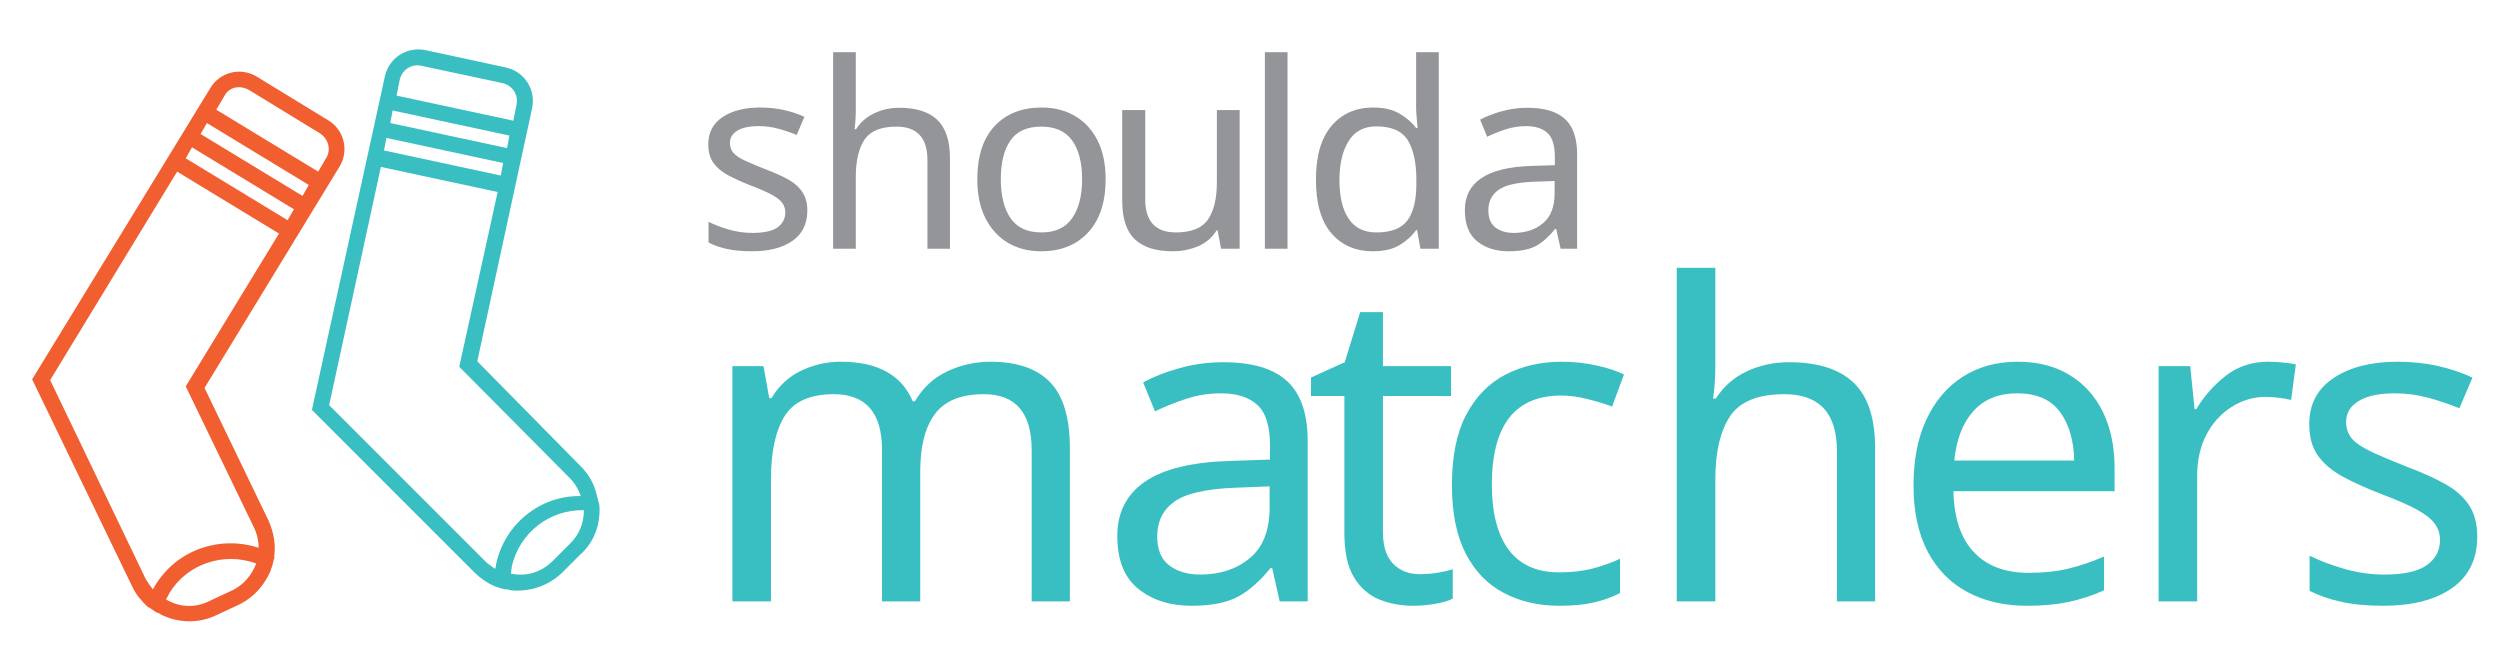
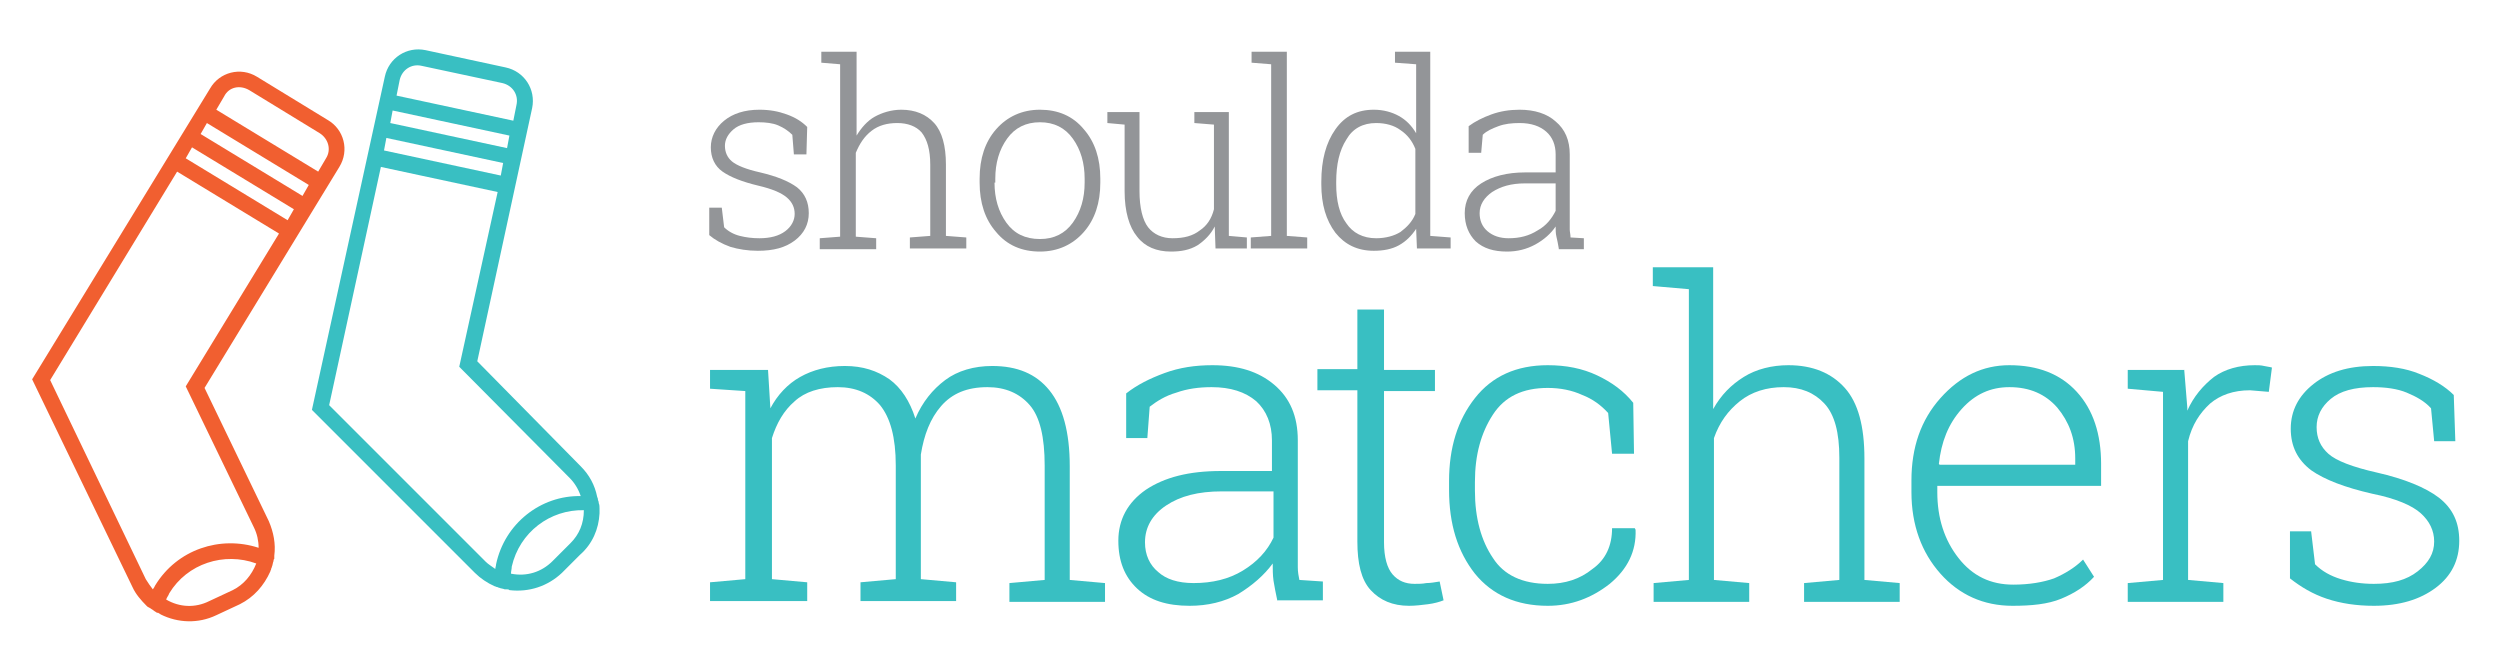
<svg xmlns="http://www.w3.org/2000/svg" version="1.1" x="0px" y="0px" viewBox="0 0 319 85" enable-background="new 0 0 319 85" xml:space="preserve">
  <g id="Layer_1">
    <g>
-       <rect x="88.7" y="6.6" fill="none" width="232" height="98.9" />
-       <text transform="matrix(1 0 0 1 88.6875 31.7354)">
-         <tspan x="0" y="0" fill="#939598" font-family="'RobotoSlab-Light'" font-size="33" letter-spacing="-1">sho</tspan>
-         <tspan x="51.9" y="0" fill="#939598" font-family="'RobotoSlab-Light'" font-size="33" letter-spacing="-1">u</tspan>
-         <tspan x="69.9" y="0" fill="#939598" font-family="'RobotoSlab-Light'" font-size="33" letter-spacing="-1">lda</tspan>
-         <tspan x="113.4" y="0" fill="#939598" font-family="'OpenSans'" font-size="29" letter-spacing="-1">  </tspan>
-         <tspan x="0" y="45" fill="#39BFC2" font-family="'RobotoSlab-Light'" font-size="56" letter-spacing="-2">m</tspan>
-         <tspan x="51.3" y="45" fill="#39BFC2" font-family="'RobotoSlab-Light'" font-size="56" letter-spacing="-4">a</tspan>
-         <tspan x="77.7" y="45" fill="#39BFC2" font-family="'RobotoSlab-Light'" font-size="56" letter-spacing="-4">t</tspan>
-         <tspan x="93.5" y="45" fill="#39BFC2" font-family="'RobotoSlab-Light'" font-size="56" letter-spacing="-2">c</tspan>
-         <tspan x="120.5" y="45" fill="#39BFC2" font-family="'RobotoSlab-Light'" font-size="56" letter-spacing="-3">h</tspan>
-         <tspan x="152.4" y="45" fill="#39BFC2" font-family="'RobotoSlab-Light'" font-size="56" letter-spacing="-2">ers</tspan>
-       </text>
+       <path fill="#939598" d="M102.9,19.7h-1.6l-0.2-2.5c-0.5-0.5-1.1-0.9-1.8-1.2c-0.7-0.3-1.6-0.4-2.5-0.4c-1.4,0-2.5,0.3-3.2,0.9    c-0.7,0.6-1.1,1.3-1.1,2.1c0,0.8,0.3,1.5,0.9,2c0.6,0.5,1.8,1,3.6,1.4c2.1,0.5,3.6,1.1,4.7,1.9c1,0.8,1.5,1.9,1.5,3.3    c0,1.4-0.6,2.6-1.8,3.5c-1.2,0.9-2.7,1.3-4.7,1.3c-1.3,0-2.5-0.2-3.5-0.5c-1.1-0.4-2-0.9-2.7-1.5v-3.5h1.6l0.3,2.5    c0.5,0.5,1.2,0.9,2,1.1c0.8,0.2,1.6,0.3,2.5,0.3c1.4,0,2.5-0.3,3.3-0.9c0.8-0.6,1.2-1.4,1.2-2.2c0-0.8-0.3-1.5-1-2.1    c-0.7-0.6-1.9-1.1-3.6-1.5c-2.1-0.5-3.6-1.1-4.6-1.8c-1-0.7-1.5-1.8-1.5-3.1c0-1.3,0.6-2.5,1.7-3.4c1.1-0.9,2.6-1.4,4.5-1.4    c1.3,0,2.4,0.2,3.5,0.6c1.1,0.4,1.9,0.9,2.6,1.6L102.9,19.7z" />
+       <path fill="#939598" d="M104.8,8V6.6h4.5v10.7c0.6-1,1.4-1.9,2.3-2.4s2.1-0.9,3.4-0.9c1.8,0,3.2,0.6,4.2,1.7    c1,1.1,1.5,2.9,1.5,5.3v9.1l2.6,0.2v1.4h-7.2v-1.4l2.6-0.2V21c0-1.9-0.4-3.2-1.1-4.1c-0.7-0.8-1.8-1.2-3.1-1.2    c-1.3,0-2.4,0.3-3.3,1c-0.9,0.7-1.5,1.6-2,2.8v10.7l2.6,0.2v1.4h-7.2v-1.4l2.6-0.2V8.2L104.8,8z" />
+       <path fill="#939598" d="M125,22.8c0-2.6,0.7-4.7,2.1-6.3c1.4-1.6,3.3-2.5,5.6-2.5c2.3,0,4.2,0.8,5.6,2.5c1.4,1.6,2.1,3.7,2.1,6.3    v0.5c0,2.6-0.7,4.7-2.1,6.3c-1.4,1.6-3.3,2.5-5.6,2.5c-2.3,0-4.2-0.8-5.6-2.5c-1.4-1.6-2.1-3.7-2.1-6.3V22.8z M126.9,23.3    c0,2,0.5,3.7,1.5,5.1s2.4,2.1,4.3,2.1c1.8,0,3.2-0.7,4.2-2.1c1-1.4,1.5-3.1,1.5-5.1v-0.5c0-2-0.5-3.7-1.5-5.1    c-1-1.4-2.4-2.1-4.2-2.1s-3.2,0.7-4.2,2.1c-1,1.4-1.5,3.1-1.5,5.1V23.3z" />
+       <path fill="#939598" d="M155,28.9c-0.5,1-1.3,1.8-2.2,2.4c-1,0.6-2.1,0.8-3.4,0.8c-1.8,0-3.3-0.6-4.3-1.9c-1-1.2-1.6-3.2-1.6-5.8    v-8.5l-2.2-0.2v-1.4h2.2h1.9v10.1c0,2.1,0.4,3.7,1.1,4.6c0.7,0.9,1.8,1.4,3.1,1.4c1.5,0,2.6-0.3,3.5-1c0.9-0.6,1.5-1.5,1.8-2.7    V15.9l-2.5-0.2v-1.4h2.5h1.9v15.8l2.3,0.2v1.4h-4L155,28.9z" />
+       <path fill="#939598" d="M159.7,8V6.6h4.5v23.5l2.6,0.2v1.4h-7.2v-1.4l2.6-0.2V8.2L159.7,8z" />
+       <path fill="#939598" d="M180.7,29.2c-0.6,0.9-1.3,1.6-2.2,2.1c-0.9,0.5-2,0.7-3.2,0.7c-2.1,0-3.7-0.8-4.9-2.3    c-1.2-1.6-1.8-3.6-1.8-6.2v-0.3c0-2.8,0.6-5,1.8-6.7c1.2-1.7,2.8-2.5,4.9-2.5c1.2,0,2.3,0.3,3.2,0.8c0.9,0.5,1.6,1.2,2.2,2.2V8.2    L178,8V6.6h2.6h1.9v23.5l2.6,0.2v1.4h-4.3L180.7,29.2z M170.5,23.5c0,2.1,0.4,3.8,1.3,5c0.8,1.2,2.1,1.9,3.8,1.9    c1.2,0,2.3-0.3,3.1-0.8c0.8-0.6,1.5-1.3,1.9-2.3V19c-0.4-1-1-1.8-1.9-2.4c-0.8-0.6-1.9-0.9-3.1-0.9c-1.7,0-3,0.7-3.8,2.1    c-0.9,1.4-1.3,3.2-1.3,5.4V23.5z" />
+       <path fill="#939598" d="M198.9,31.7c-0.1-0.6-0.2-1.1-0.3-1.5c-0.1-0.4-0.1-0.9-0.1-1.3c-0.6,0.9-1.5,1.7-2.6,2.3    c-1.1,0.6-2.3,0.9-3.6,0.9c-1.7,0-3-0.4-4-1.3c-0.9-0.9-1.4-2.1-1.4-3.6c0-1.6,0.7-2.9,2.1-3.8c1.4-0.9,3.3-1.4,5.6-1.4h3.9v-2.3    c0-1.2-0.4-2.2-1.2-2.9c-0.8-0.7-1.9-1.1-3.4-1.1c-1,0-1.9,0.1-2.7,0.4c-0.8,0.3-1.5,0.6-2,1.1l-0.2,2.3h-1.6l0-3.4    c0.8-0.6,1.8-1.1,2.9-1.5c1.1-0.4,2.3-0.6,3.6-0.6c1.9,0,3.5,0.5,4.6,1.5c1.2,1,1.8,2.4,1.8,4.2v8.6c0,0.4,0,0.7,0,1    c0,0.3,0.1,0.6,0.1,1l1.7,0.1v1.4H198.9z M192.5,30.4c1.4,0,2.6-0.3,3.7-1c1.1-0.6,1.8-1.5,2.3-2.5v-3.5h-3.9    c-1.8,0-3.1,0.4-4.2,1.1c-1,0.7-1.6,1.6-1.6,2.7c0,0.9,0.3,1.7,1,2.3C190.5,30.1,191.4,30.4,192.5,30.4z" />
+       <path fill="#39BFC2" d="M90.6,49.6v-2.4H98l0.3,4.9c0.9-1.7,2.2-3.1,3.8-4c1.6-0.9,3.5-1.4,5.7-1.4c2.3,0,4.1,0.6,5.7,1.7    c1.5,1.1,2.6,2.8,3.3,5c0.9-2.1,2.2-3.7,3.8-4.9c1.6-1.2,3.7-1.8,6-1.8c3.2,0,5.6,1,7.3,3.1c1.7,2.1,2.6,5.3,2.6,9.7v14.5l4.5,0.4    v2.4h-12.2v-2.4l4.5-0.4V59.4c0-3.6-0.6-6.2-1.9-7.7s-3.1-2.3-5.4-2.3c-2.6,0-4.5,0.8-5.9,2.4c-1.4,1.6-2.2,3.7-2.6,6.2    c0,0.1,0,0.3,0,0.4c0,0.1,0,0.3,0,0.5v15l4.5,0.4v2.4h-12.2v-2.4l4.5-0.4V59.4c0-3.6-0.7-6.1-2-7.7c-1.3-1.5-3.1-2.3-5.4-2.3    c-2.3,0-4.2,0.6-5.5,1.8c-1.4,1.2-2.3,2.8-2.9,4.7v18l4.5,0.4v2.4H90.6v-2.4l4.5-0.4v-24L90.6,49.6z" />
+       <path fill="#39BFC2" d="M163,76.7c-0.2-1-0.4-1.9-0.5-2.6c-0.1-0.7-0.1-1.5-0.1-2.2c-1.1,1.5-2.6,2.8-4.4,3.9    c-1.8,1-3.9,1.5-6.2,1.5c-2.9,0-5.1-0.7-6.7-2.2c-1.6-1.5-2.4-3.5-2.4-6.1c0-2.7,1.2-4.9,3.5-6.5c2.4-1.6,5.5-2.4,9.6-2.4h6.5    v-3.9c0-2.1-0.7-3.8-2-5c-1.4-1.2-3.3-1.8-5.7-1.8c-1.6,0-3.1,0.2-4.5,0.7c-1.4,0.4-2.5,1.1-3.4,1.8l-0.3,4h-2.7l0-5.7    c1.4-1.1,3-1.9,4.9-2.6c1.9-0.7,3.9-1,6.1-1c3.3,0,5.9,0.8,7.9,2.5c2,1.7,3,4,3,7.1v14.5c0,0.6,0,1.2,0,1.7c0,0.6,0.1,1.1,0.2,1.6    l3,0.2v2.4H163z M152.3,74.4c2.4,0,4.5-0.5,6.3-1.6s3.1-2.5,3.9-4.2v-5.9h-6.6c-3,0-5.3,0.6-7.1,1.8s-2.7,2.8-2.7,4.7    c0,1.6,0.6,2.9,1.7,3.8C148.8,73.9,150.3,74.4,152.3,74.4z" />
+       <path fill="#39BFC2" d="M176.6,39.6v7.6h6.5v2.7h-6.5v19.3c0,1.9,0.4,3.3,1.1,4.1c0.7,0.8,1.6,1.2,2.8,1.2c0.5,0,1,0,1.5-0.1    c0.5,0,1.1-0.1,1.7-0.2l0.5,2.4c-0.5,0.2-1.2,0.4-2,0.5c-0.8,0.1-1.6,0.2-2.4,0.2c-2.1,0-3.7-0.7-4.9-2c-1.2-1.3-1.7-3.4-1.7-6.2    V49.8h-5.1v-2.7h5.1v-7.6H176.6z" />
+       <path fill="#39BFC2" d="M197.5,74.5c2.2,0,4.1-0.6,5.7-1.9c1.7-1.2,2.5-3,2.5-5.2h2.9l0.1,0.2c0.1,2.7-1,5-3.3,6.9    c-2.3,1.8-4.9,2.8-7.9,2.8c-4,0-7.1-1.4-9.3-4.1c-2.2-2.8-3.3-6.3-3.3-10.7v-1.1c0-4.3,1.1-7.8,3.3-10.6c2.2-2.8,5.3-4.2,9.3-4.2    c2.3,0,4.4,0.4,6.3,1.3c1.9,0.9,3.4,2,4.6,3.5l0.1,6.5h-2.8l-0.5-5.2c-0.9-1-2-1.8-3.3-2.3c-1.3-0.6-2.8-0.9-4.4-0.9    c-3.2,0-5.5,1.1-7,3.4c-1.5,2.3-2.3,5.1-2.3,8.6v1.1c0,3.5,0.8,6.4,2.3,8.6C191.9,73.4,194.3,74.5,197.5,74.5z" />
+       <path fill="#39BFC2" d="M210.9,36.5v-2.4h7.7v18.1c1-1.8,2.3-3.1,3.9-4.1s3.6-1.5,5.7-1.5c3.1,0,5.5,1,7.2,2.9    c1.7,1.9,2.5,4.9,2.5,9V74l4.5,0.4v2.4h-12.2v-2.4l4.5-0.4V58.4c0-3.2-0.6-5.5-1.9-6.9c-1.3-1.4-3-2.1-5.2-2.1    c-2.2,0-4.1,0.6-5.6,1.8s-2.6,2.7-3.3,4.7V74l4.5,0.4v2.4h-12.2v-2.4l4.5-0.4V36.9L210.9,36.5z" />
+       <path fill="#39BFC2" d="M256.8,77.3c-3.7,0-6.8-1.4-9.2-4.1c-2.4-2.7-3.7-6.2-3.7-10.4v-1.5c0-4.2,1.2-7.7,3.7-10.5    s5.4-4.2,8.8-4.2c3.6,0,6.5,1.1,8.6,3.4s3.1,5.4,3.1,9.2V62h-20.9v0.8c0,3.3,0.9,6.1,2.7,8.4c1.8,2.3,4.1,3.4,7,3.4    c2,0,3.8-0.3,5.2-0.8c1.4-0.6,2.7-1.4,3.7-2.4l1.4,2.2c-1.1,1.2-2.5,2.1-4.2,2.8S259.2,77.3,256.8,77.3z M256.4,49.4    c-2.4,0-4.4,0.9-6.1,2.8c-1.7,1.9-2.6,4.2-2.9,7l0.1,0.1h17.3v-0.8c0-2.6-0.8-4.7-2.3-6.5C261,50.3,259,49.4,256.4,49.4z" />
+       <path fill="#39BFC2" d="M278.7,47.1l0.4,4.9v0.4c0.8-1.8,2-3.2,3.4-4.3c1.4-1,3.2-1.5,5.2-1.5c0.4,0,0.8,0,1.2,0.1    c0.4,0.1,0.7,0.1,1,0.2l-0.4,3.1l-2.4-0.2c-2.1,0-3.8,0.6-5.1,1.7c-1.3,1.2-2.3,2.7-2.8,4.8V74l4.5,0.4v2.4h-12.2v-2.4l4.5-0.4    v-24l-4.5-0.4v-2.4h4.5H278.7z" />
+       <path fill="#39BFC2" d="M313.3,56.3h-2.7l-0.4-4.2c-0.8-0.9-1.9-1.5-3.1-2c-1.2-0.5-2.7-0.7-4.3-0.7c-2.4,0-4.2,0.5-5.4,1.5    c-1.2,1-1.8,2.2-1.8,3.6c0,1.4,0.5,2.5,1.5,3.4c1,0.9,3.1,1.7,6.2,2.4c3.5,0.8,6.2,1.9,7.9,3.2c1.8,1.4,2.6,3.2,2.6,5.5    c0,2.5-1,4.5-3,6c-2,1.5-4.6,2.3-7.9,2.3c-2.2,0-4.2-0.3-6-0.9c-1.8-0.6-3.3-1.5-4.7-2.6v-6h2.7l0.5,4.2c0.9,0.9,2,1.5,3.3,1.9    c1.3,0.4,2.7,0.6,4.2,0.6c2.4,0,4.2-0.5,5.6-1.6s2.1-2.3,2.1-3.8c0-1.4-0.6-2.6-1.7-3.6c-1.1-1-3.2-1.9-6.2-2.5    c-3.5-0.8-6.1-1.8-7.8-3c-1.7-1.3-2.6-3-2.6-5.3c0-2.3,1-4.2,2.9-5.7s4.4-2.3,7.6-2.3c2.2,0,4.2,0.3,5.9,1    c1.8,0.7,3.3,1.6,4.4,2.7L313.3,56.3z" />
    </g>
    <g>
      <g>
        <path fill="#F15F30" d="M34.5,72.9c0-0.1,0.1-0.2,0.1-0.3c0,0,0,0,0,0c0-0.1,0.1-0.2,0.1-0.3c0.1-0.2,0.1-0.5,0.2-0.7     c0-0.1,0-0.2,0.1-0.3c0-0.1,0-0.2,0-0.4c0.2-1.5-0.1-3-0.7-4.4l-8.2-17l17.2-28.2c1.3-2.1,0.6-4.8-1.5-6l-9-5.5     c-2.1-1.3-4.8-0.6-6,1.5L4.1,48.4l12.8,26.5c0.4,0.9,1.1,1.7,1.8,2.4c0.1,0.1,0.2,0.2,0.3,0.2c0.1,0.1,0.2,0.1,0.3,0.2     c0.2,0.1,0.4,0.3,0.6,0.4c0,0,0,0,0,0l0,0c0.1,0.1,0.2,0.1,0.3,0.1c0.1,0.1,0.2,0.1,0.3,0.2c2.2,1.1,4.8,1.2,7.1,0.1l3-1.4     C32.4,76.2,33.7,74.7,34.5,72.9z M23.7,20.2l0.8-1.4l13,7.9l-0.8,1.4 M25.6,17.1l0.8-1.4l13,7.9L38.6,25L25.6,17.1z M31.8,11.5     l9,5.5c1.1,0.7,1.5,2.1,0.8,3.2l-1,1.7l-13-7.9l1-1.7C29.2,11.1,30.6,10.8,31.8,11.5z M22.6,21.9l13,7.9L23.7,49.3l8.7,18     c0.4,0.8,0.6,1.7,0.6,2.6l0,0c-4.9-1.6-10.4,0.2-13.2,4.8c-0.1,0.2-0.2,0.4-0.3,0.5c-0.3-0.4-0.6-0.8-0.9-1.3L6.4,48.5      M29.7,75.3l-3,1.4c-1.8,0.9-3.8,0.8-5.5-0.2c0.1-0.3,0.3-0.5,0.4-0.8c2.3-3.8,7-5.3,11.1-3.8C32.1,73.4,31.1,74.6,29.7,75.3z" />
      </g>
      <g>
        <g>
          <path fill="#39BFC2" d="M76.5,65.5c0-0.1,0-0.2,0-0.3c0,0,0,0,0,0c0-0.1,0-0.2,0-0.3c0-0.2,0-0.5-0.1-0.7c0-0.1,0-0.2-0.1-0.4      c0-0.1,0-0.2-0.1-0.4c-0.3-1.5-1-2.8-2.1-3.9L60.9,46.1l7-32.3c0.5-2.4-1-4.7-3.4-5.2L54.3,6.4c-2.4-0.5-4.7,1-5.2,3.4      l-9.3,42.5l20.8,20.8c0.7,0.7,1.6,1.3,2.5,1.7c0.1,0,0.2,0.1,0.3,0.1c0.1,0,0.2,0.1,0.3,0.1c0.2,0.1,0.5,0.1,0.7,0.2      c0,0,0,0,0,0l0,0c0.1,0,0.2,0,0.3,0c0.1,0,0.2,0,0.3,0.1c2.5,0.3,4.9-0.5,6.7-2.2l2.3-2.3C75.6,69.4,76.4,67.5,76.5,65.5z       M49,19.2l0.3-1.6l14.9,3.2l-0.3,1.6 M49.8,15.7l0.3-1.6l14.9,3.2l-0.3,1.6L49.8,15.7z M64.1,10.6c1.3,0.3,2.1,1.5,1.8,2.8      l-0.4,2l-14.9-3.2l0.4-2c0.3-1.3,1.5-2.1,2.8-1.8 M63.3,72c0,0.2-0.1,0.4-0.1,0.6c-0.4-0.3-0.9-0.6-1.2-0.9l-20-20l6.6-30.4      l14.9,3.2l-4.9,22.3l14.1,14.2c0.6,0.6,1.1,1.4,1.4,2.3l0,0C69,63.2,64.4,66.8,63.3,72z M72.8,69.3l-2.3,2.3      c-1.4,1.4-3.3,2-5.3,1.6c0-0.3,0.1-0.6,0.1-0.9c1-4.4,4.9-7.3,9.2-7.2C74.5,66.8,73.9,68.2,72.8,69.3z" />
        </g>
      </g>
    </g>
  </g>
  <g id="Layer_2" display="none">
</g>
</svg>
